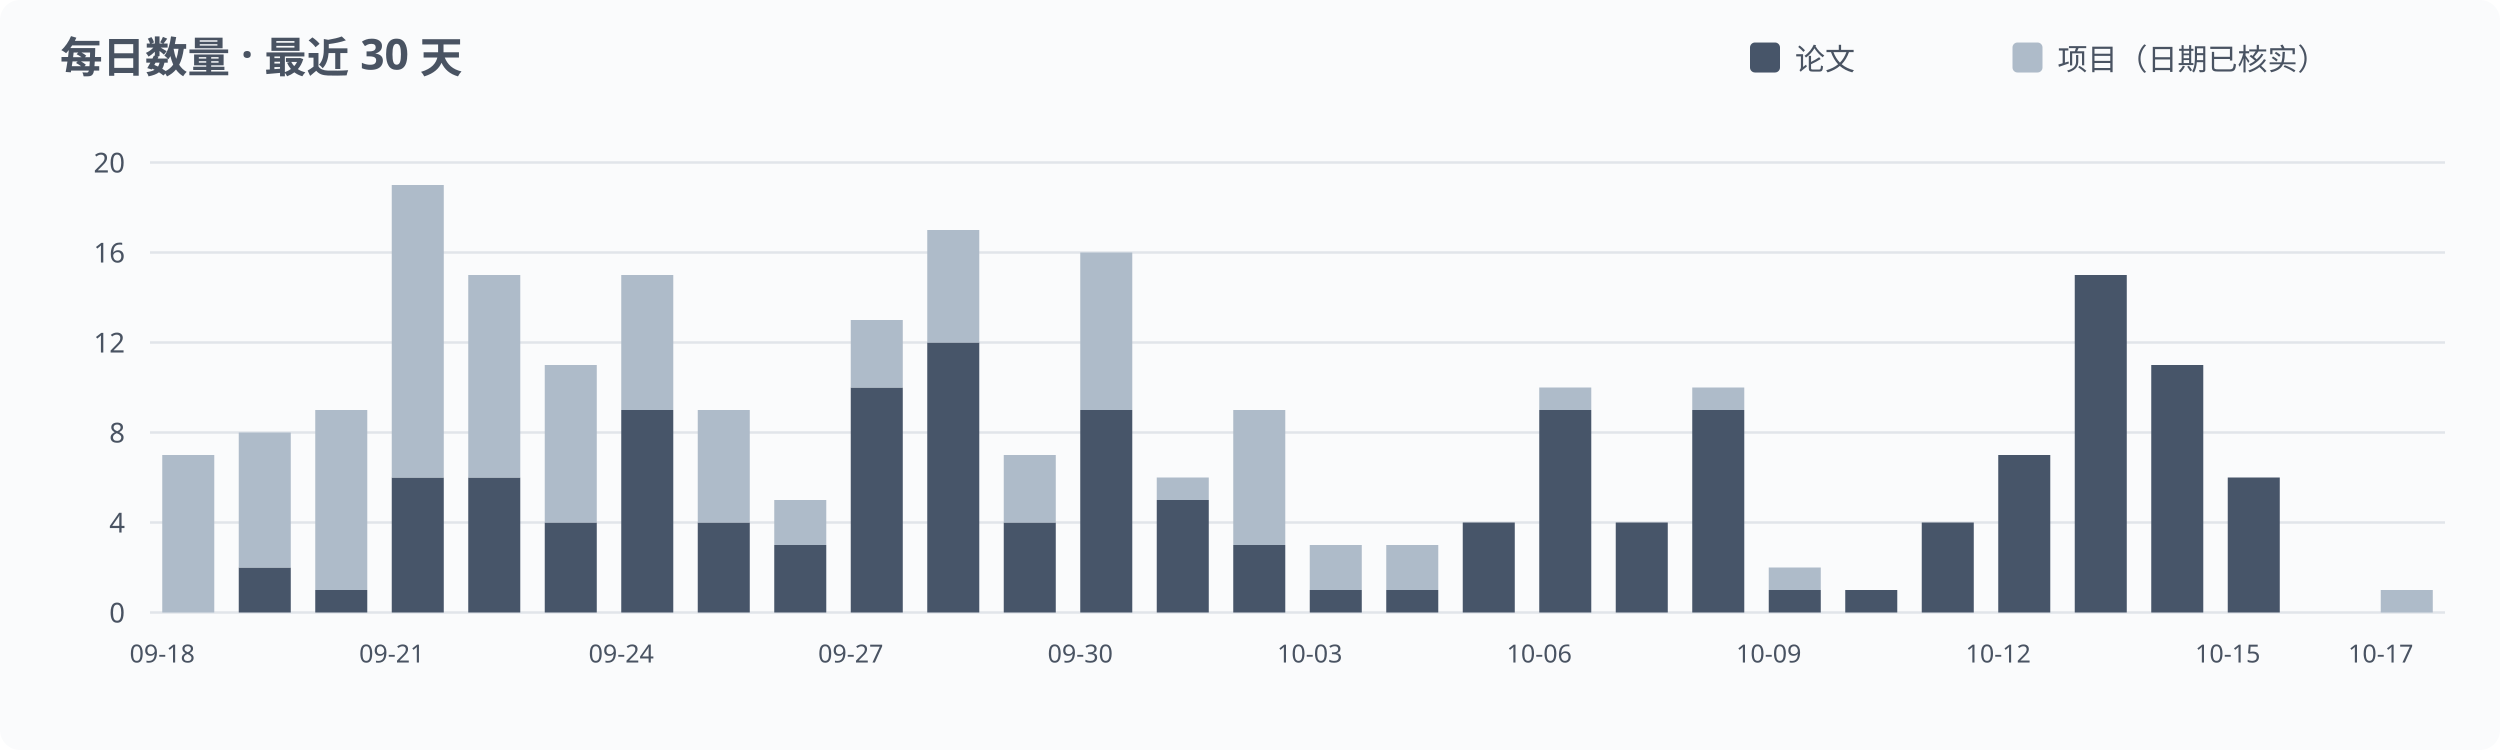
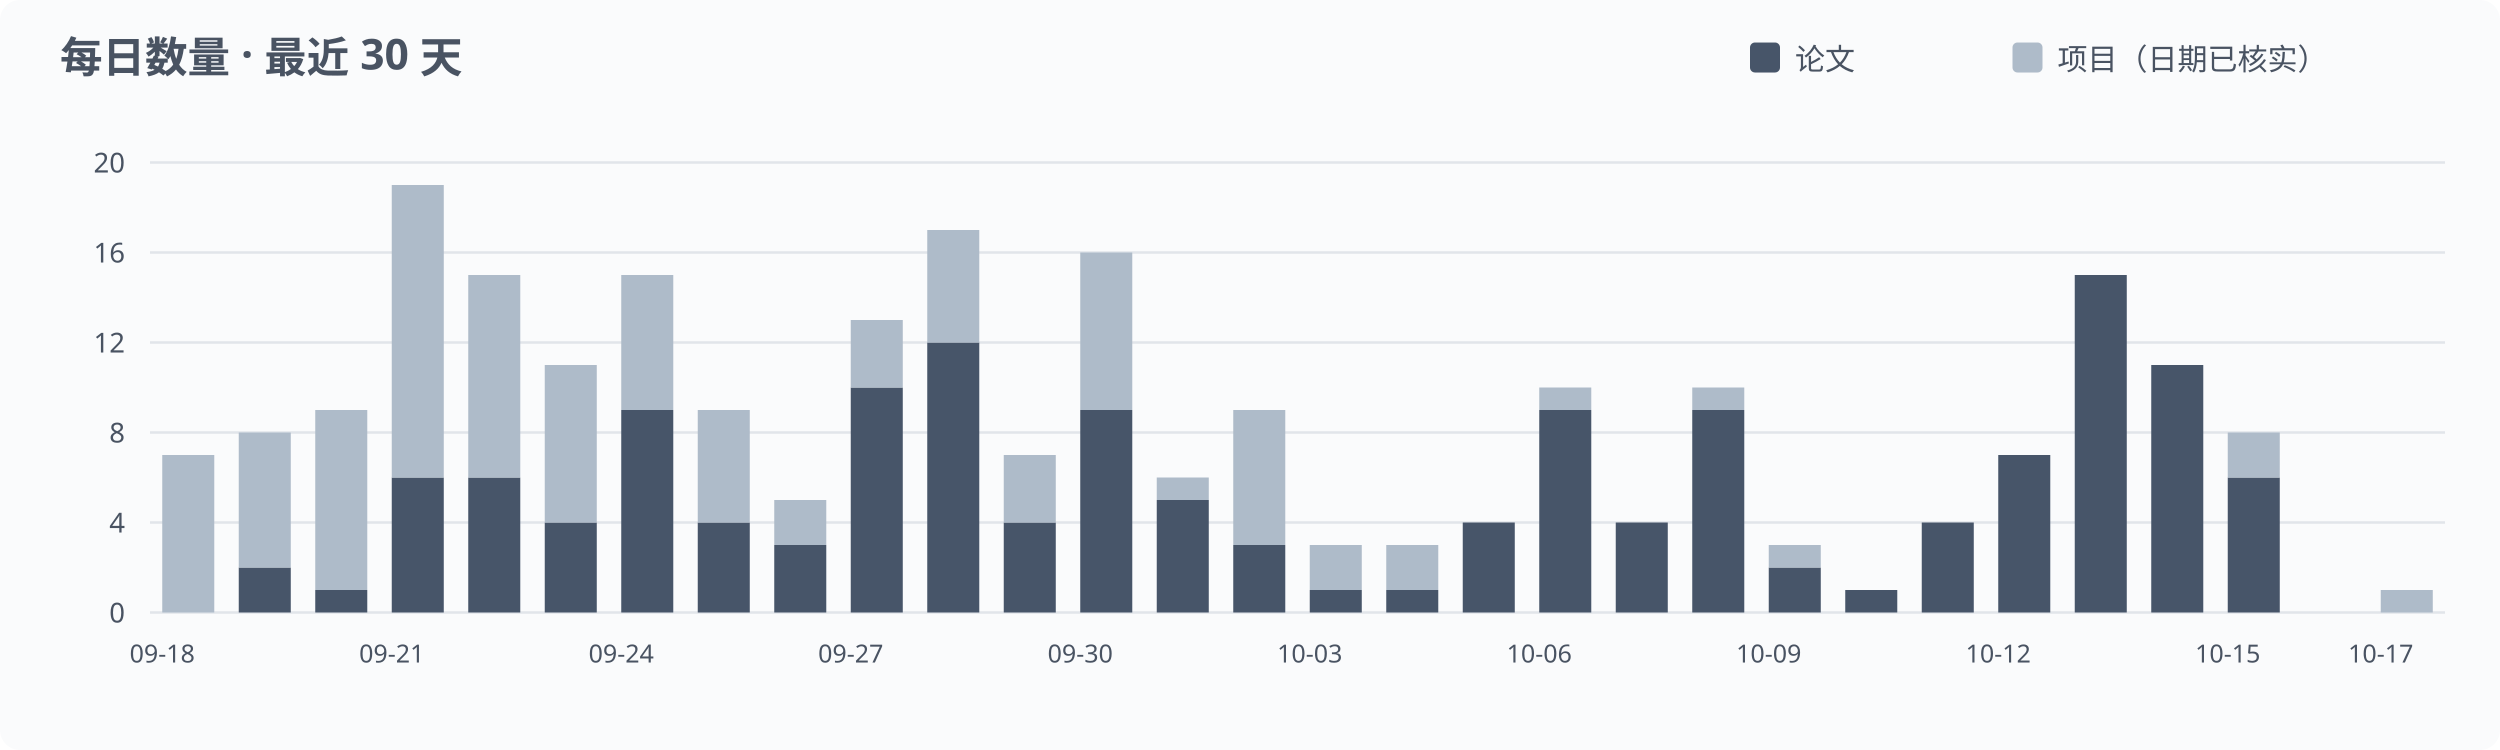
<svg xmlns="http://www.w3.org/2000/svg" width="1000" height="300" viewBox="0 0 1000 300" role="img" aria-labelledby="title desc">
  <rect width="100%" height="100%" rx="8" fill="#fafbfc" />
  <g font-family="system-ui,sans-serif" fill="#495362">
    <text x="24" y="29" font-size="17" font-weight="600">每日数量 · 最近 30 天</text>
    <rect x="700" y="17" width="12" height="12" rx="2" fill="#475569" />
    <text x="718" y="28" font-size="12">论文</text>
    <rect x="805" y="17" width="12" height="12" rx="2" fill="#aebbc9" />
    <text x="823" y="28" font-size="12">项目（日期已核实）</text>
    <path d="M60 245.0H978" stroke="#e1e5ea" />
    <text x="50" y="249.0" text-anchor="end" font-size="11">0</text>
    <path d="M60 209.0H978" stroke="#e1e5ea" />
    <text x="50" y="213.0" text-anchor="end" font-size="11">4</text>
    <path d="M60 173.0H978" stroke="#e1e5ea" />
    <text x="50" y="177.0" text-anchor="end" font-size="11">8</text>
    <path d="M60 137.0H978" stroke="#e1e5ea" />
    <text x="50" y="141.0" text-anchor="end" font-size="11">12</text>
    <path d="M60 101.0H978" stroke="#e1e5ea" />
    <text x="50" y="105.0" text-anchor="end" font-size="11">16</text>
    <path d="M60 65.0H978" stroke="#e1e5ea" />
    <text x="50" y="69.0" text-anchor="end" font-size="11">20</text>
    <rect x="64.90" y="245.00" width="20.81" height="0.00" fill="#475569" />
    <rect x="64.90" y="182.00" width="20.81" height="63.00" fill="#aebbc9" />
    <text x="64.90" y="265" text-anchor="middle" font-size="10">09-18</text>
    <rect x="95.50" y="227.00" width="20.81" height="18.00" fill="#475569" />
    <rect x="95.50" y="173.00" width="20.81" height="54.00" fill="#aebbc9" />
    <rect x="126.10" y="236.00" width="20.81" height="9.00" fill="#475569" />
    <rect x="126.10" y="164.00" width="20.81" height="72.00" fill="#aebbc9" />
    <rect x="156.70" y="191.00" width="20.81" height="54.00" fill="#475569" />
    <rect x="156.70" y="74.00" width="20.81" height="117.00" fill="#aebbc9" />
    <text x="156.70" y="265" text-anchor="middle" font-size="10">09-21</text>
    <rect x="187.30" y="191.00" width="20.81" height="54.00" fill="#475569" />
    <rect x="187.30" y="110.00" width="20.81" height="81.00" fill="#aebbc9" />
    <rect x="217.90" y="209.00" width="20.81" height="36.00" fill="#475569" />
    <rect x="217.90" y="146.00" width="20.81" height="63.00" fill="#aebbc9" />
    <rect x="248.50" y="164.00" width="20.81" height="81.00" fill="#475569" />
    <rect x="248.50" y="110.00" width="20.81" height="54.00" fill="#aebbc9" />
    <text x="248.50" y="265" text-anchor="middle" font-size="10">09-24</text>
    <rect x="279.10" y="209.00" width="20.81" height="36.00" fill="#475569" />
    <rect x="279.10" y="164.00" width="20.81" height="45.00" fill="#aebbc9" />
    <rect x="309.70" y="218.00" width="20.81" height="27.00" fill="#475569" />
    <rect x="309.70" y="200.00" width="20.81" height="18.00" fill="#aebbc9" />
    <rect x="340.30" y="155.00" width="20.81" height="90.00" fill="#475569" />
    <rect x="340.30" y="128.00" width="20.81" height="27.00" fill="#aebbc9" />
    <text x="340.30" y="265" text-anchor="middle" font-size="10">09-27</text>
    <rect x="370.90" y="137.00" width="20.81" height="108.00" fill="#475569" />
    <rect x="370.90" y="92.00" width="20.81" height="45.00" fill="#aebbc9" />
    <rect x="401.50" y="209.00" width="20.81" height="36.00" fill="#475569" />
    <rect x="401.50" y="182.00" width="20.81" height="27.00" fill="#aebbc9" />
    <rect x="432.10" y="164.00" width="20.81" height="81.00" fill="#475569" />
    <rect x="432.10" y="101.00" width="20.81" height="63.00" fill="#aebbc9" />
    <text x="432.10" y="265" text-anchor="middle" font-size="10">09-30</text>
    <rect x="462.70" y="200.00" width="20.81" height="45.00" fill="#475569" />
    <rect x="462.70" y="191.00" width="20.81" height="9.00" fill="#aebbc9" />
    <rect x="493.30" y="218.00" width="20.81" height="27.00" fill="#475569" />
    <rect x="493.30" y="164.00" width="20.81" height="54.00" fill="#aebbc9" />
    <rect x="523.90" y="236.00" width="20.81" height="9.00" fill="#475569" />
    <rect x="523.90" y="218.00" width="20.81" height="18.00" fill="#aebbc9" />
    <text x="523.90" y="265" text-anchor="middle" font-size="10">10-03</text>
    <rect x="554.50" y="236.00" width="20.81" height="9.00" fill="#475569" />
    <rect x="554.50" y="218.00" width="20.81" height="18.00" fill="#aebbc9" />
    <rect x="585.10" y="209.00" width="20.81" height="36.00" fill="#475569" />
    <rect x="585.10" y="209.00" width="20.81" height="0.00" fill="#aebbc9" />
    <rect x="615.70" y="164.00" width="20.81" height="81.00" fill="#475569" />
    <rect x="615.70" y="155.00" width="20.81" height="9.00" fill="#aebbc9" />
    <text x="615.70" y="265" text-anchor="middle" font-size="10">10-06</text>
    <rect x="646.30" y="209.00" width="20.81" height="36.00" fill="#475569" />
    <rect x="646.30" y="209.00" width="20.81" height="0.00" fill="#aebbc9" />
    <rect x="676.90" y="164.00" width="20.81" height="81.00" fill="#475569" />
    <rect x="676.90" y="155.00" width="20.81" height="9.00" fill="#aebbc9" />
-     <rect x="707.50" y="236.00" width="20.81" height="9.00" fill="#475569" />
-     <rect x="707.50" y="227.00" width="20.81" height="9.00" fill="#aebbc9" />
+     <rect x="707.50" y="227.00" width="20.81" height="18.00" fill="#475569" />
+     <rect x="707.50" y="218.00" width="20.81" height="9.00" fill="#aebbc9" />
    <text x="707.50" y="265" text-anchor="middle" font-size="10">10-09</text>
    <rect x="738.10" y="236.00" width="20.81" height="9.00" fill="#475569" />
    <rect x="738.10" y="236.00" width="20.81" height="0.00" fill="#aebbc9" />
    <rect x="768.70" y="209.00" width="20.81" height="36.00" fill="#475569" />
    <rect x="768.70" y="209.00" width="20.81" height="0.00" fill="#aebbc9" />
    <rect x="799.30" y="182.00" width="20.81" height="63.00" fill="#475569" />
    <rect x="799.30" y="182.00" width="20.81" height="0.00" fill="#aebbc9" />
    <text x="799.30" y="265" text-anchor="middle" font-size="10">10-12</text>
    <rect x="829.90" y="110.00" width="20.81" height="135.00" fill="#475569" />
    <rect x="829.90" y="110.00" width="20.81" height="0.00" fill="#aebbc9" />
    <rect x="860.50" y="146.00" width="20.81" height="99.00" fill="#475569" />
    <rect x="860.50" y="146.00" width="20.81" height="0.00" fill="#aebbc9" />
    <rect x="891.10" y="191.00" width="20.81" height="54.00" fill="#475569" />
-     <rect x="891.10" y="191.00" width="20.81" height="0.00" fill="#aebbc9" />
+     <rect x="891.10" y="173.00" width="20.81" height="18.00" fill="#aebbc9" />
    <text x="891.10" y="265" text-anchor="middle" font-size="10">10-15</text>
    <rect x="921.70" y="245.00" width="20.81" height="0.00" fill="#475569" />
    <rect x="921.70" y="245.00" width="20.81" height="0.00" fill="#aebbc9" />
    <rect x="952.30" y="245.00" width="20.81" height="0.00" fill="#475569" />
    <rect x="952.30" y="236.00" width="20.81" height="9.00" fill="#aebbc9" />
    <text x="952.30" y="265" text-anchor="middle" font-size="10">10-17</text>
  </g>
</svg>
